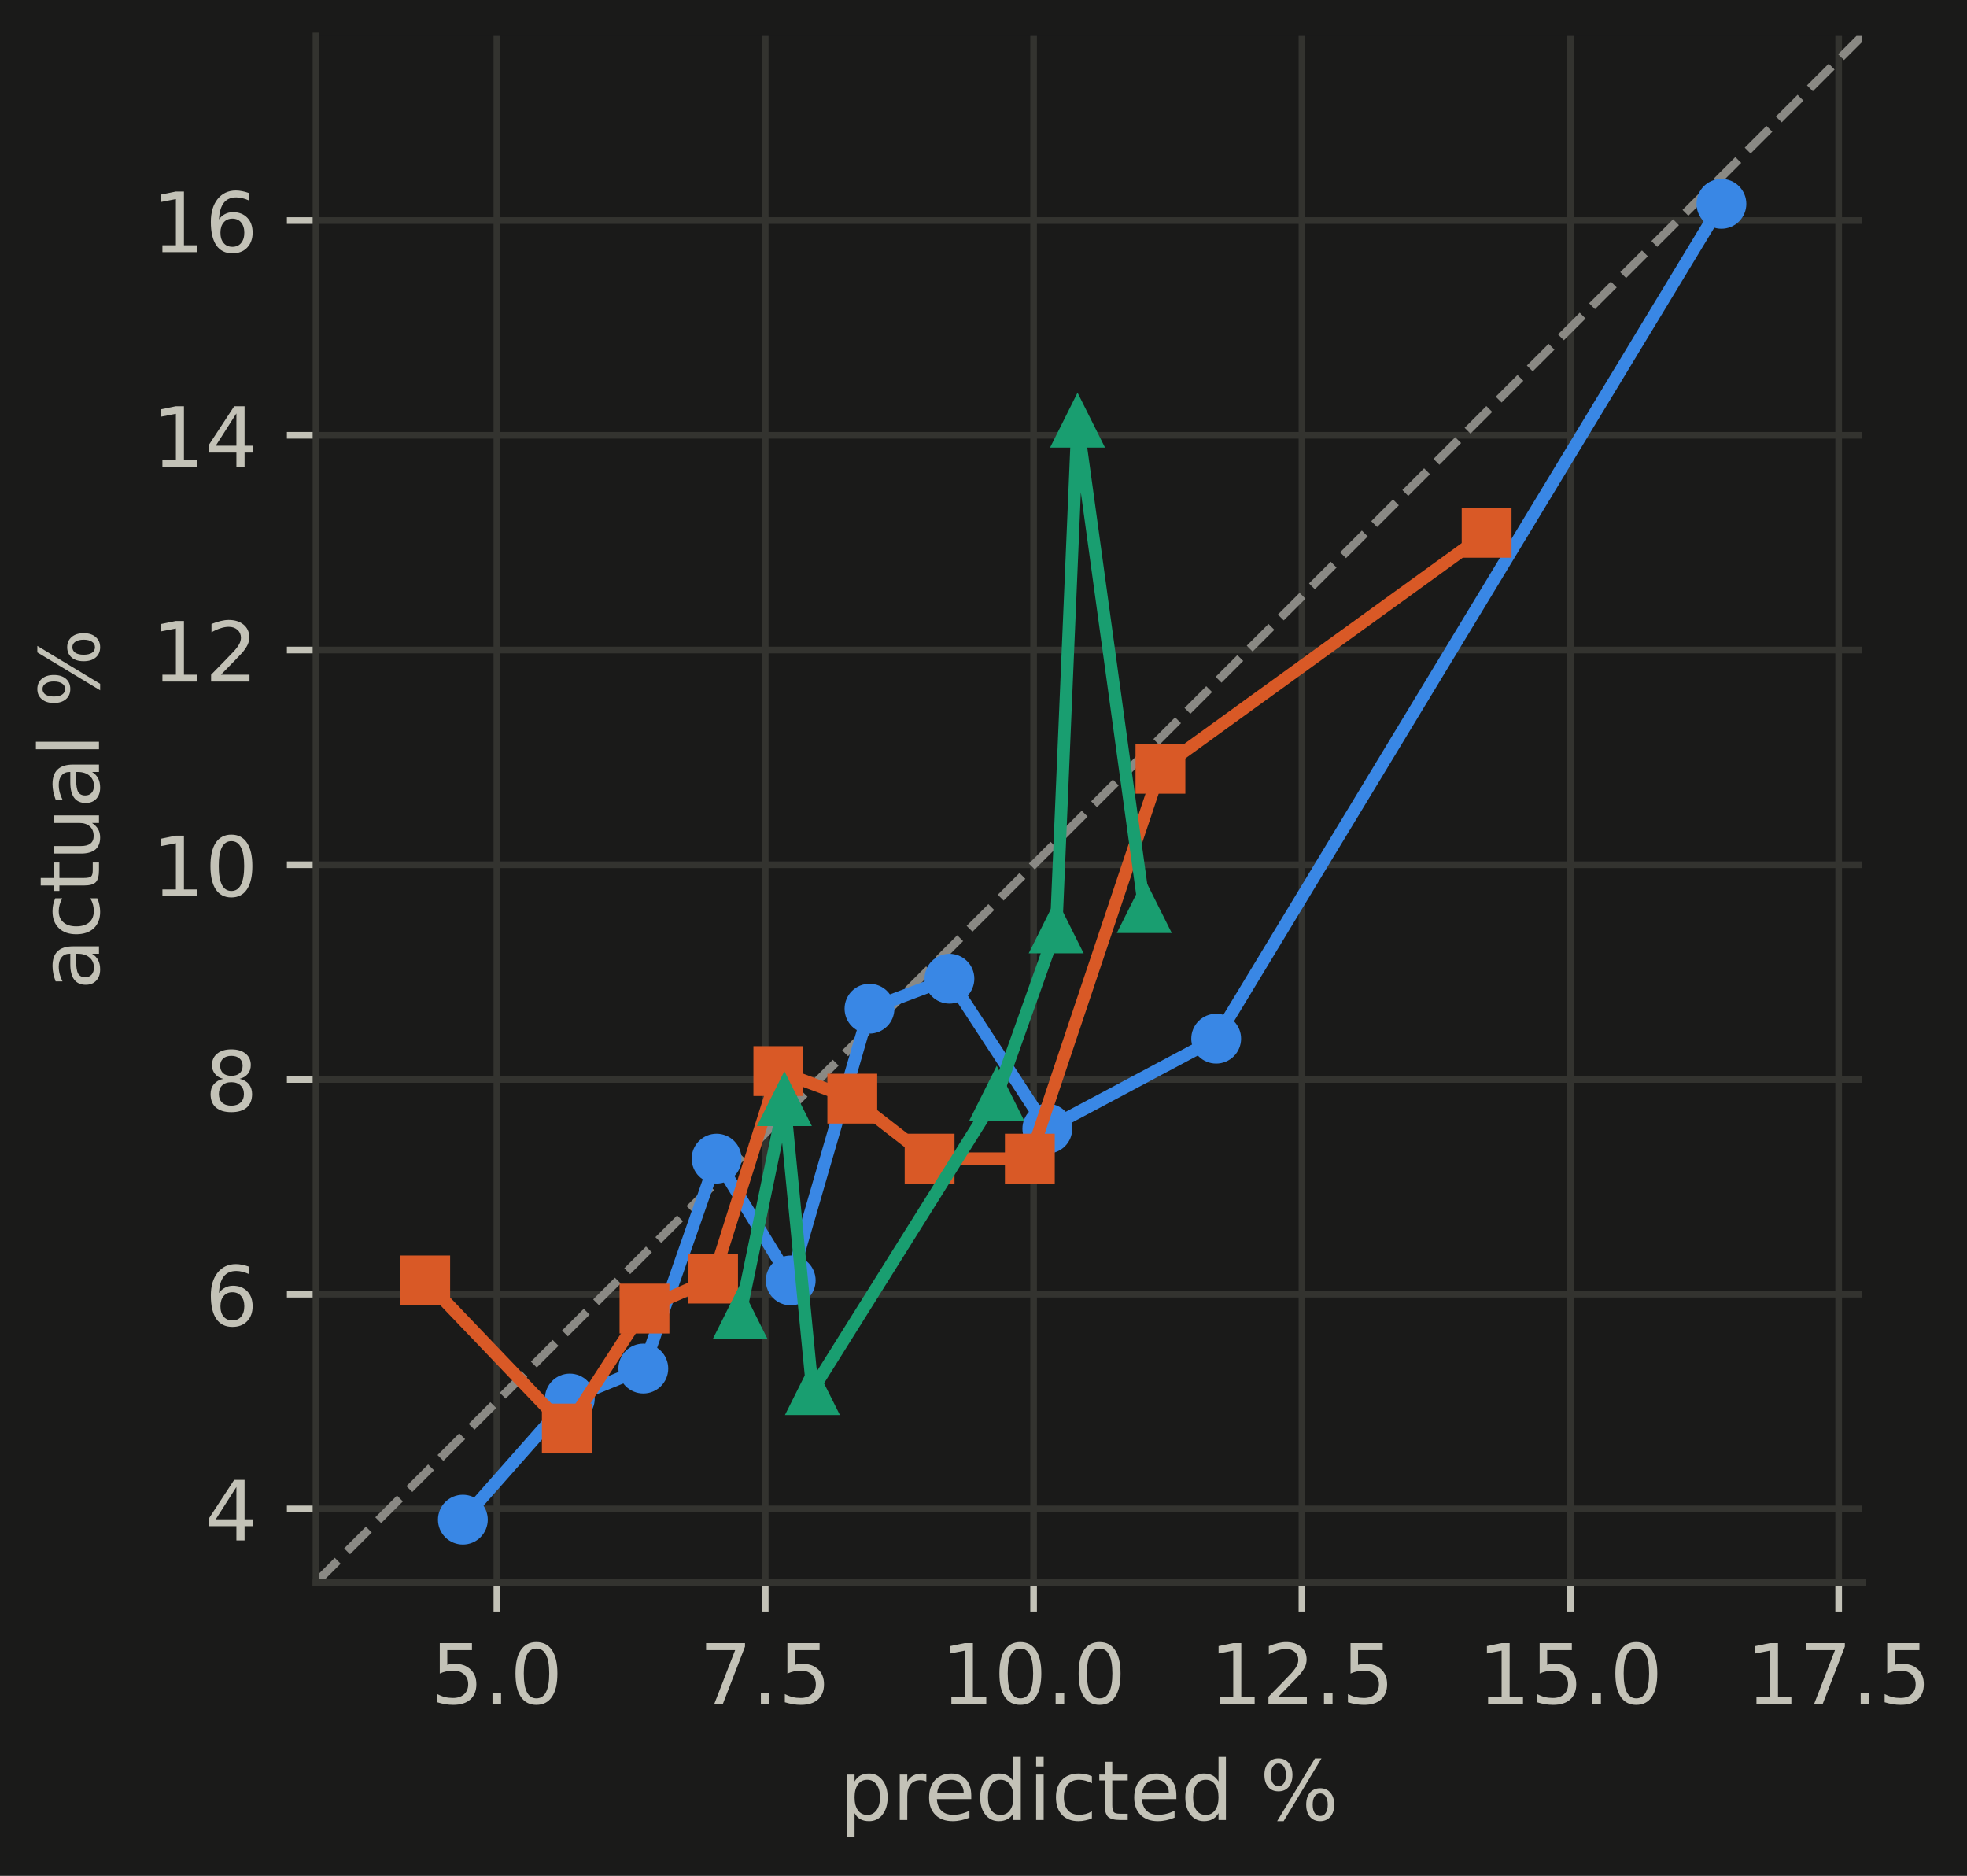
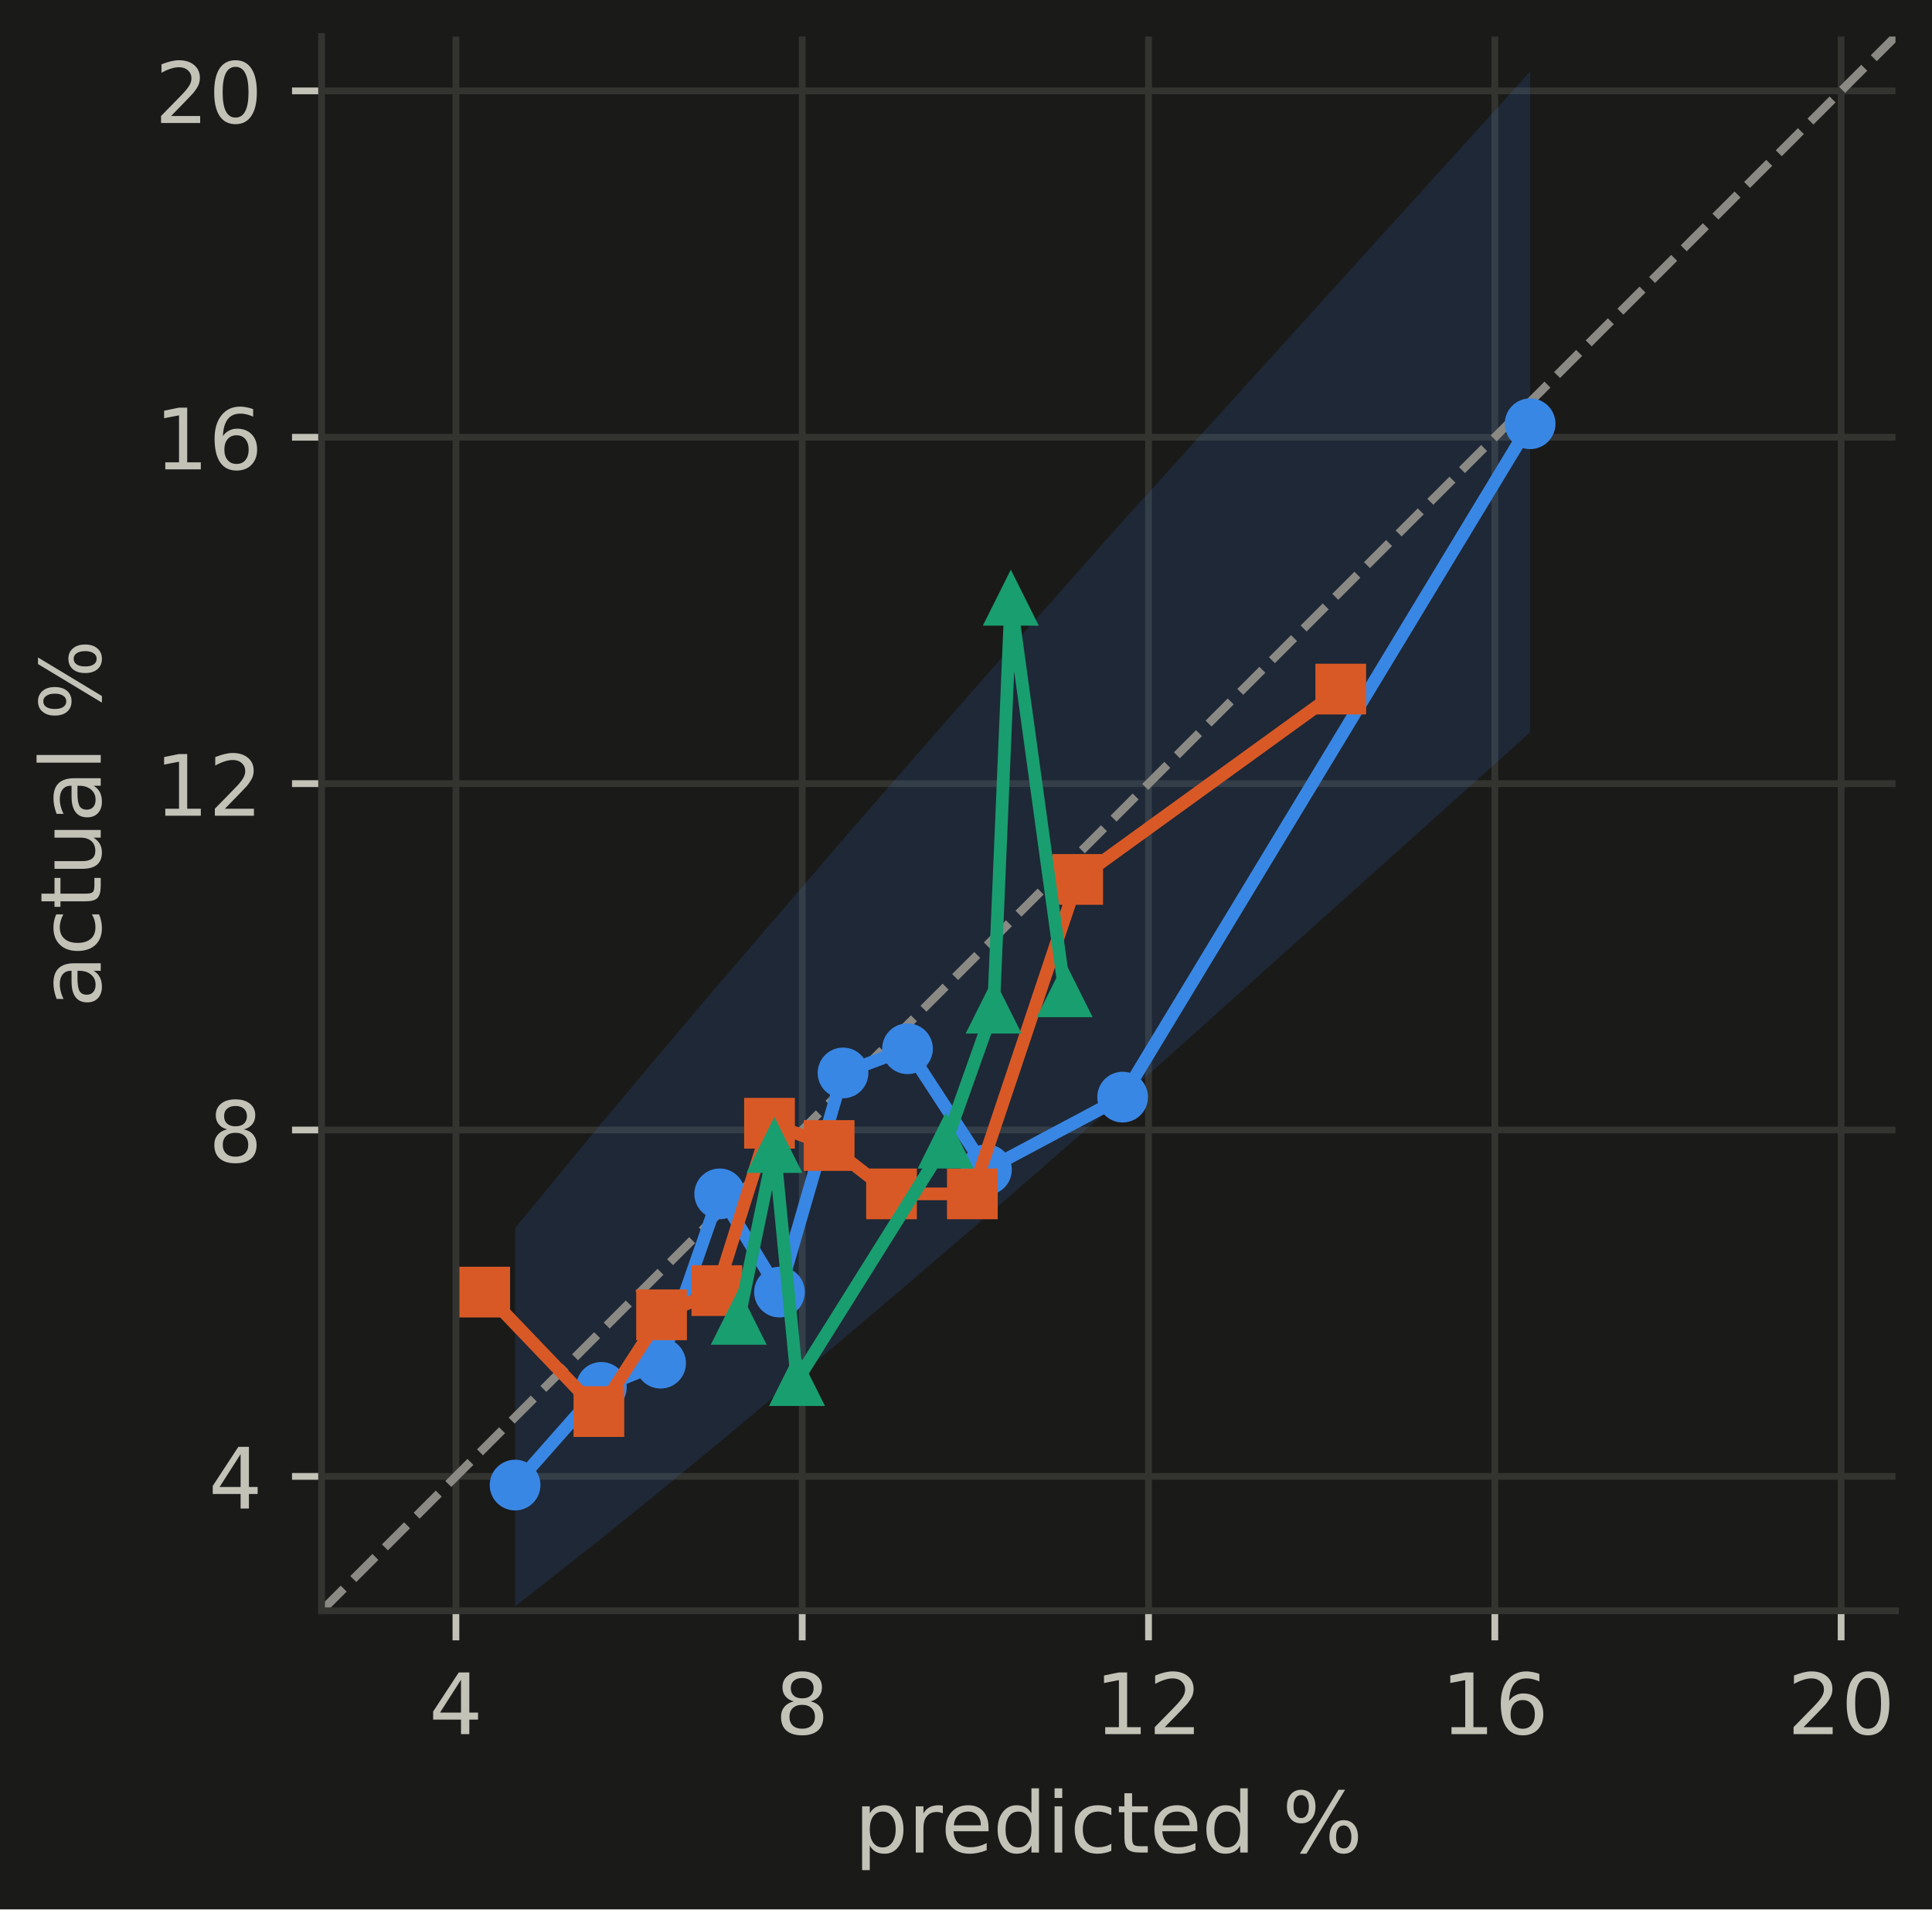
- <svg xmlns="http://www.w3.org/2000/svg" xmlns:xlink="http://www.w3.org/1999/xlink" width="236.848pt" height="225.84pt" viewBox="0 0 236.848 225.84" version="1.1">
+ <svg xmlns="http://www.w3.org/2000/svg" xmlns:xlink="http://www.w3.org/1999/xlink" width="228.565pt" height="225.84pt" viewBox="0 0 228.565 225.84" version="1.1">
  <defs>
    <style type="text/css">*{stroke-linejoin: round; stroke-linecap: butt}</style>
  </defs>
  <g id="figure_1">
    <g id="patch_1">
-       <path d="M 0 225.84  L 236.848 225.84  L 236.848 0  L 0 0  z " style="fill: #1a1a19" />
+       <path d="M 0 225.84  L 228.565 225.84  L 228.565 -0  L 0 -0  z " style="fill: #1a1a19" />
    </g>
    <g id="axes_1">
      <g id="patch_2">
        <path d="M 38.046 190.519  L 224.245 190.519  L 224.245 4.32  L 38.046 4.32  z " style="fill: #1a1a19" />
      </g>
      <g id="matplotlib.axis_1">
        <g id="xtick_1">
          <g id="line2d_1">
-             <path d="M 59.828 190.519  L 59.828 4.32  " clip-path="url(#p90dc7dc027)" style="fill: none; stroke: #33332f; stroke-width: 0.8; stroke-linecap: square" />
+             <path d="M 53.938 190.519  L 53.938 4.32  " clip-path="url(#p293405dffe)" style="fill: none; stroke: #33332f; stroke-width: 0.8; stroke-linecap: square" />
          </g>
          <g id="line2d_2">
            <defs>
              <path id="m048ccd06f0" d="M 0 0  L 0 3.5  " style="stroke: #c3c2b7; stroke-width: 0.8" />
            </defs>
            <g>
-               <use xlink:href="#m048ccd06f0" x="59.828" y="190.519" style="fill: #c3c2b7; stroke: #c3c2b7; stroke-width: 0.8" />
+               <use xlink:href="#m048ccd06f0" x="53.938" y="190.519" style="fill: #c3c2b7; stroke: #c3c2b7; stroke-width: 0.8" />
            </g>
          </g>
          <g id="text_1">
-             <text style="font-size: 10px; font-family: 'DejaVu Sans', 'Bitstream Vera Sans', 'Computer Modern Sans Serif', 'Lucida Grande', 'Verdana', 'Geneva', 'Lucid', 'Arial', 'Helvetica', 'Avant Garde', sans-serif; text-anchor: middle; fill: #c3c2b7" x="59.828" y="205.116" transform="rotate(-0 59.8281 205.1164)">5.0</text>
+             <text style="font-size: 10px; font-family: 'DejaVu Sans', 'Bitstream Vera Sans', 'Computer Modern Sans Serif', 'Lucida Grande', 'Verdana', 'Geneva', 'Lucid', 'Arial', 'Helvetica', 'Avant Garde', sans-serif; text-anchor: middle; fill: #c3c2b7" x="53.938" y="205.116" transform="rotate(-0 53.93787 205.1164)">4</text>
          </g>
        </g>
        <g id="xtick_2">
          <g id="line2d_3">
-             <path d="M 92.142 190.519  L 92.142 4.32  " clip-path="url(#p90dc7dc027)" style="fill: none; stroke: #33332f; stroke-width: 0.8; stroke-linecap: square" />
+             <path d="M 94.907 190.519  L 94.907 4.32  " clip-path="url(#p293405dffe)" style="fill: none; stroke: #33332f; stroke-width: 0.8; stroke-linecap: square" />
          </g>
          <g id="line2d_4">
            <g>
-               <use xlink:href="#m048ccd06f0" x="92.142" y="190.519" style="fill: #c3c2b7; stroke: #c3c2b7; stroke-width: 0.8" />
+               <use xlink:href="#m048ccd06f0" x="94.907" y="190.519" style="fill: #c3c2b7; stroke: #c3c2b7; stroke-width: 0.8" />
            </g>
          </g>
          <g id="text_2">
-             <text style="font-size: 10px; font-family: 'DejaVu Sans', 'Bitstream Vera Sans', 'Computer Modern Sans Serif', 'Lucida Grande', 'Verdana', 'Geneva', 'Lucid', 'Arial', 'Helvetica', 'Avant Garde', sans-serif; text-anchor: middle; fill: #c3c2b7" x="92.142" y="205.116" transform="rotate(-0 92.14153 205.1164)">7.5</text>
+             <text style="font-size: 10px; font-family: 'DejaVu Sans', 'Bitstream Vera Sans', 'Computer Modern Sans Serif', 'Lucida Grande', 'Verdana', 'Geneva', 'Lucid', 'Arial', 'Helvetica', 'Avant Garde', sans-serif; text-anchor: middle; fill: #c3c2b7" x="94.907" y="205.116" transform="rotate(-0 94.90704 205.1164)">8</text>
          </g>
        </g>
        <g id="xtick_3">
          <g id="line2d_5">
-             <path d="M 124.455 190.519  L 124.455 4.32  " clip-path="url(#p90dc7dc027)" style="fill: none; stroke: #33332f; stroke-width: 0.8; stroke-linecap: square" />
+             <path d="M 135.876 190.519  L 135.876 4.32  " clip-path="url(#p293405dffe)" style="fill: none; stroke: #33332f; stroke-width: 0.8; stroke-linecap: square" />
          </g>
          <g id="line2d_6">
            <g>
-               <use xlink:href="#m048ccd06f0" x="124.455" y="190.519" style="fill: #c3c2b7; stroke: #c3c2b7; stroke-width: 0.8" />
+               <use xlink:href="#m048ccd06f0" x="135.876" y="190.519" style="fill: #c3c2b7; stroke: #c3c2b7; stroke-width: 0.8" />
            </g>
          </g>
          <g id="text_3">
-             <text style="font-size: 10px; font-family: 'DejaVu Sans', 'Bitstream Vera Sans', 'Computer Modern Sans Serif', 'Lucida Grande', 'Verdana', 'Geneva', 'Lucid', 'Arial', 'Helvetica', 'Avant Garde', sans-serif; text-anchor: middle; fill: #c3c2b7" x="124.455" y="205.116" transform="rotate(-0 124.455 205.1164)">10.0</text>
+             <text style="font-size: 10px; font-family: 'DejaVu Sans', 'Bitstream Vera Sans', 'Computer Modern Sans Serif', 'Lucida Grande', 'Verdana', 'Geneva', 'Lucid', 'Arial', 'Helvetica', 'Avant Garde', sans-serif; text-anchor: middle; fill: #c3c2b7" x="135.876" y="205.116" transform="rotate(-0 135.8762 205.1164)">12</text>
          </g>
        </g>
        <g id="xtick_4">
          <g id="line2d_7">
-             <path d="M 156.768 190.519  L 156.768 4.32  " clip-path="url(#p90dc7dc027)" style="fill: none; stroke: #33332f; stroke-width: 0.8; stroke-linecap: square" />
+             <path d="M 176.845 190.519  L 176.845 4.32  " clip-path="url(#p293405dffe)" style="fill: none; stroke: #33332f; stroke-width: 0.8; stroke-linecap: square" />
          </g>
          <g id="line2d_8">
            <g>
-               <use xlink:href="#m048ccd06f0" x="156.768" y="190.519" style="fill: #c3c2b7; stroke: #c3c2b7; stroke-width: 0.8" />
+               <use xlink:href="#m048ccd06f0" x="176.845" y="190.519" style="fill: #c3c2b7; stroke: #c3c2b7; stroke-width: 0.8" />
            </g>
          </g>
          <g id="text_4">
-             <text style="font-size: 10px; font-family: 'DejaVu Sans', 'Bitstream Vera Sans', 'Computer Modern Sans Serif', 'Lucida Grande', 'Verdana', 'Geneva', 'Lucid', 'Arial', 'Helvetica', 'Avant Garde', sans-serif; text-anchor: middle; fill: #c3c2b7" x="156.768" y="205.116" transform="rotate(-0 156.7684 205.1164)">12.5</text>
+             <text style="font-size: 10px; font-family: 'DejaVu Sans', 'Bitstream Vera Sans', 'Computer Modern Sans Serif', 'Lucida Grande', 'Verdana', 'Geneva', 'Lucid', 'Arial', 'Helvetica', 'Avant Garde', sans-serif; text-anchor: middle; fill: #c3c2b7" x="176.845" y="205.116" transform="rotate(-0 176.8454 205.1164)">16</text>
          </g>
        </g>
        <g id="xtick_5">
          <g id="line2d_9">
-             <path d="M 189.082 190.519  L 189.082 4.32  " clip-path="url(#p90dc7dc027)" style="fill: none; stroke: #33332f; stroke-width: 0.8; stroke-linecap: square" />
+             <path d="M 217.815 190.519  L 217.815 4.32  " clip-path="url(#p293405dffe)" style="fill: none; stroke: #33332f; stroke-width: 0.8; stroke-linecap: square" />
          </g>
          <g id="line2d_10">
            <g>
-               <use xlink:href="#m048ccd06f0" x="189.082" y="190.519" style="fill: #c3c2b7; stroke: #c3c2b7; stroke-width: 0.8" />
+               <use xlink:href="#m048ccd06f0" x="217.815" y="190.519" style="fill: #c3c2b7; stroke: #c3c2b7; stroke-width: 0.8" />
            </g>
          </g>
          <g id="text_5">
-             <text style="font-size: 10px; font-family: 'DejaVu Sans', 'Bitstream Vera Sans', 'Computer Modern Sans Serif', 'Lucida Grande', 'Verdana', 'Geneva', 'Lucid', 'Arial', 'Helvetica', 'Avant Garde', sans-serif; text-anchor: middle; fill: #c3c2b7" x="189.082" y="205.116" transform="rotate(-0 189.0818 205.1164)">15.0</text>
-           </g>
-         </g>
-         <g id="xtick_6">
-           <g id="line2d_11">
-             <path d="M 221.395 190.519  L 221.395 4.32  " clip-path="url(#p90dc7dc027)" style="fill: none; stroke: #33332f; stroke-width: 0.8; stroke-linecap: square" />
-           </g>
-           <g id="line2d_12">
-             <g>
-               <use xlink:href="#m048ccd06f0" x="221.395" y="190.519" style="fill: #c3c2b7; stroke: #c3c2b7; stroke-width: 0.8" />
-             </g>
-           </g>
-           <g id="text_6">
-             <text style="font-size: 10px; font-family: 'DejaVu Sans', 'Bitstream Vera Sans', 'Computer Modern Sans Serif', 'Lucida Grande', 'Verdana', 'Geneva', 'Lucid', 'Arial', 'Helvetica', 'Avant Garde', sans-serif; text-anchor: middle; fill: #c3c2b7" x="221.395" y="205.116" transform="rotate(-0 221.3953 205.1164)">17.5</text>
-           </g>
-         </g>
-         <g id="text_7">
+             <text style="font-size: 10px; font-family: 'DejaVu Sans', 'Bitstream Vera Sans', 'Computer Modern Sans Serif', 'Lucida Grande', 'Verdana', 'Geneva', 'Lucid', 'Arial', 'Helvetica', 'Avant Garde', sans-serif; text-anchor: middle; fill: #c3c2b7" x="217.815" y="205.116" transform="rotate(-0 217.8145 205.1164)">20</text>
+           </g>
+         </g>
+         <g id="text_6">
          <text style="font-size: 10px; font-family: 'DejaVu Sans', 'Bitstream Vera Sans', 'Computer Modern Sans Serif', 'Lucida Grande', 'Verdana', 'Geneva', 'Lucid', 'Arial', 'Helvetica', 'Avant Garde', sans-serif; text-anchor: middle; fill: #c3c2b7" x="131.145" y="219.117" transform="rotate(-0 131.1452 219.1172)">predicted %</text>
        </g>
      </g>
      <g id="matplotlib.axis_2">
        <g id="ytick_1">
-           <g id="line2d_13">
-             <path d="M 38.046 181.662  L 224.245 181.662  " clip-path="url(#p90dc7dc027)" style="fill: none; stroke: #33332f; stroke-width: 0.8; stroke-linecap: square" />
-           </g>
-           <g id="line2d_14">
+           <g id="line2d_11">
+             <path d="M 38.046 174.627  L 224.245 174.627  " clip-path="url(#p293405dffe)" style="fill: none; stroke: #33332f; stroke-width: 0.8; stroke-linecap: square" />
+           </g>
+           <g id="line2d_12">
            <defs>
              <path id="md1a9dd8a73" d="M 0 0  L -3.5 0  " style="stroke: #c3c2b7; stroke-width: 0.8" />
            </defs>
            <g>
-               <use xlink:href="#md1a9dd8a73" x="38.046" y="181.662" style="fill: #c3c2b7; stroke: #c3c2b7; stroke-width: 0.8" />
+               <use xlink:href="#md1a9dd8a73" x="38.046" y="174.627" style="fill: #c3c2b7; stroke: #c3c2b7; stroke-width: 0.8" />
+             </g>
+           </g>
+           <g id="text_7">
+             <text style="font-size: 10px; font-family: 'DejaVu Sans', 'Bitstream Vera Sans', 'Computer Modern Sans Serif', 'Lucida Grande', 'Verdana', 'Geneva', 'Lucid', 'Arial', 'Helvetica', 'Avant Garde', sans-serif; text-anchor: end; fill: #c3c2b7" x="31.046" y="178.425" transform="rotate(-0 31.04578 178.4255)">4</text>
+           </g>
+         </g>
+         <g id="ytick_2">
+           <g id="line2d_13">
+             <path d="M 38.046 133.657  L 224.245 133.657  " clip-path="url(#p293405dffe)" style="fill: none; stroke: #33332f; stroke-width: 0.8; stroke-linecap: square" />
+           </g>
+           <g id="line2d_14">
+             <g>
+               <use xlink:href="#md1a9dd8a73" x="38.046" y="133.657" style="fill: #c3c2b7; stroke: #c3c2b7; stroke-width: 0.8" />
            </g>
          </g>
          <g id="text_8">
-             <text style="font-size: 10px; font-family: 'DejaVu Sans', 'Bitstream Vera Sans', 'Computer Modern Sans Serif', 'Lucida Grande', 'Verdana', 'Geneva', 'Lucid', 'Arial', 'Helvetica', 'Avant Garde', sans-serif; text-anchor: end; fill: #c3c2b7" x="31.046" y="185.461" transform="rotate(-0 31.04578 185.4606)">4</text>
-           </g>
-         </g>
-         <g id="ytick_2">
+             <text style="font-size: 10px; font-family: 'DejaVu Sans', 'Bitstream Vera Sans', 'Computer Modern Sans Serif', 'Lucida Grande', 'Verdana', 'Geneva', 'Lucid', 'Arial', 'Helvetica', 'Avant Garde', sans-serif; text-anchor: end; fill: #c3c2b7" x="31.046" y="137.456" transform="rotate(-0 31.04578 137.4563)">8</text>
+           </g>
+         </g>
+         <g id="ytick_3">
          <g id="line2d_15">
-             <path d="M 38.046 155.811  L 224.245 155.811  " clip-path="url(#p90dc7dc027)" style="fill: none; stroke: #33332f; stroke-width: 0.8; stroke-linecap: square" />
+             <path d="M 38.046 92.688  L 224.245 92.688  " clip-path="url(#p293405dffe)" style="fill: none; stroke: #33332f; stroke-width: 0.8; stroke-linecap: square" />
          </g>
          <g id="line2d_16">
            <g>
-               <use xlink:href="#md1a9dd8a73" x="38.046" y="155.811" style="fill: #c3c2b7; stroke: #c3c2b7; stroke-width: 0.8" />
+               <use xlink:href="#md1a9dd8a73" x="38.046" y="92.688" style="fill: #c3c2b7; stroke: #c3c2b7; stroke-width: 0.8" />
            </g>
          </g>
          <g id="text_9">
-             <text style="font-size: 10px; font-family: 'DejaVu Sans', 'Bitstream Vera Sans', 'Computer Modern Sans Serif', 'Lucida Grande', 'Verdana', 'Geneva', 'Lucid', 'Arial', 'Helvetica', 'Avant Garde', sans-serif; text-anchor: end; fill: #c3c2b7" x="31.046" y="159.61" transform="rotate(-0 31.04578 159.6099)">6</text>
-           </g>
-         </g>
-         <g id="ytick_3">
+             <text style="font-size: 10px; font-family: 'DejaVu Sans', 'Bitstream Vera Sans', 'Computer Modern Sans Serif', 'Lucida Grande', 'Verdana', 'Geneva', 'Lucid', 'Arial', 'Helvetica', 'Avant Garde', sans-serif; text-anchor: end; fill: #c3c2b7" x="31.046" y="96.487" transform="rotate(-0 31.04578 96.48715)">12</text>
+           </g>
+         </g>
+         <g id="ytick_4">
          <g id="line2d_17">
-             <path d="M 38.046 129.96  L 224.245 129.96  " clip-path="url(#p90dc7dc027)" style="fill: none; stroke: #33332f; stroke-width: 0.8; stroke-linecap: square" />
+             <path d="M 38.046 51.719  L 224.245 51.719  " clip-path="url(#p293405dffe)" style="fill: none; stroke: #33332f; stroke-width: 0.8; stroke-linecap: square" />
          </g>
          <g id="line2d_18">
            <g>
-               <use xlink:href="#md1a9dd8a73" x="38.046" y="129.96" style="fill: #c3c2b7; stroke: #c3c2b7; stroke-width: 0.8" />
+               <use xlink:href="#md1a9dd8a73" x="38.046" y="51.719" style="fill: #c3c2b7; stroke: #c3c2b7; stroke-width: 0.8" />
            </g>
          </g>
          <g id="text_10">
-             <text style="font-size: 10px; font-family: 'DejaVu Sans', 'Bitstream Vera Sans', 'Computer Modern Sans Serif', 'Lucida Grande', 'Verdana', 'Geneva', 'Lucid', 'Arial', 'Helvetica', 'Avant Garde', sans-serif; text-anchor: end; fill: #c3c2b7" x="31.046" y="133.759" transform="rotate(-0 31.04578 133.7591)">8</text>
-           </g>
-         </g>
-         <g id="ytick_4">
+             <text style="font-size: 10px; font-family: 'DejaVu Sans', 'Bitstream Vera Sans', 'Computer Modern Sans Serif', 'Lucida Grande', 'Verdana', 'Geneva', 'Lucid', 'Arial', 'Helvetica', 'Avant Garde', sans-serif; text-anchor: end; fill: #c3c2b7" x="31.046" y="55.518" transform="rotate(-0 31.04578 55.51798)">16</text>
+           </g>
+         </g>
+         <g id="ytick_5">
          <g id="line2d_19">
-             <path d="M 38.046 104.11  L 224.245 104.11  " clip-path="url(#p90dc7dc027)" style="fill: none; stroke: #33332f; stroke-width: 0.8; stroke-linecap: square" />
+             <path d="M 38.046 10.75  L 224.245 10.75  " clip-path="url(#p293405dffe)" style="fill: none; stroke: #33332f; stroke-width: 0.8; stroke-linecap: square" />
          </g>
          <g id="line2d_20">
            <g>
-               <use xlink:href="#md1a9dd8a73" x="38.046" y="104.11" style="fill: #c3c2b7; stroke: #c3c2b7; stroke-width: 0.8" />
+               <use xlink:href="#md1a9dd8a73" x="38.046" y="10.75" style="fill: #c3c2b7; stroke: #c3c2b7; stroke-width: 0.8" />
            </g>
          </g>
          <g id="text_11">
-             <text style="font-size: 10px; font-family: 'DejaVu Sans', 'Bitstream Vera Sans', 'Computer Modern Sans Serif', 'Lucida Grande', 'Verdana', 'Geneva', 'Lucid', 'Arial', 'Helvetica', 'Avant Garde', sans-serif; text-anchor: end; fill: #c3c2b7" x="31.046" y="107.908" transform="rotate(-0 31.04578 107.9084)">10</text>
-           </g>
-         </g>
-         <g id="ytick_5">
-           <g id="line2d_21">
-             <path d="M 38.046 78.259  L 224.245 78.259  " clip-path="url(#p90dc7dc027)" style="fill: none; stroke: #33332f; stroke-width: 0.8; stroke-linecap: square" />
-           </g>
-           <g id="line2d_22">
-             <g>
-               <use xlink:href="#md1a9dd8a73" x="38.046" y="78.259" style="fill: #c3c2b7; stroke: #c3c2b7; stroke-width: 0.8" />
-             </g>
-           </g>
-           <g id="text_12">
-             <text style="font-size: 10px; font-family: 'DejaVu Sans', 'Bitstream Vera Sans', 'Computer Modern Sans Serif', 'Lucida Grande', 'Verdana', 'Geneva', 'Lucid', 'Arial', 'Helvetica', 'Avant Garde', sans-serif; text-anchor: end; fill: #c3c2b7" x="31.046" y="82.058" transform="rotate(-0 31.04578 82.05763)">12</text>
-           </g>
-         </g>
-         <g id="ytick_6">
-           <g id="line2d_23">
-             <path d="M 38.046 52.408  L 224.245 52.408  " clip-path="url(#p90dc7dc027)" style="fill: none; stroke: #33332f; stroke-width: 0.8; stroke-linecap: square" />
-           </g>
-           <g id="line2d_24">
-             <g>
-               <use xlink:href="#md1a9dd8a73" x="38.046" y="52.408" style="fill: #c3c2b7; stroke: #c3c2b7; stroke-width: 0.8" />
-             </g>
-           </g>
-           <g id="text_13">
-             <text style="font-size: 10px; font-family: 'DejaVu Sans', 'Bitstream Vera Sans', 'Computer Modern Sans Serif', 'Lucida Grande', 'Verdana', 'Geneva', 'Lucid', 'Arial', 'Helvetica', 'Avant Garde', sans-serif; text-anchor: end; fill: #c3c2b7" x="31.046" y="56.207" transform="rotate(-0 31.04578 56.20688)">14</text>
-           </g>
-         </g>
-         <g id="ytick_7">
-           <g id="line2d_25">
-             <path d="M 38.046 26.557  L 224.245 26.557  " clip-path="url(#p90dc7dc027)" style="fill: none; stroke: #33332f; stroke-width: 0.8; stroke-linecap: square" />
-           </g>
-           <g id="line2d_26">
-             <g>
-               <use xlink:href="#md1a9dd8a73" x="38.046" y="26.557" style="fill: #c3c2b7; stroke: #c3c2b7; stroke-width: 0.8" />
-             </g>
-           </g>
-           <g id="text_14">
-             <text style="font-size: 10px; font-family: 'DejaVu Sans', 'Bitstream Vera Sans', 'Computer Modern Sans Serif', 'Lucida Grande', 'Verdana', 'Geneva', 'Lucid', 'Arial', 'Helvetica', 'Avant Garde', sans-serif; text-anchor: end; fill: #c3c2b7" x="31.046" y="30.356" transform="rotate(-0 31.04578 30.35613)">16</text>
-           </g>
-         </g>
-         <g id="text_15">
+             <text style="font-size: 10px; font-family: 'DejaVu Sans', 'Bitstream Vera Sans', 'Computer Modern Sans Serif', 'Lucida Grande', 'Verdana', 'Geneva', 'Lucid', 'Arial', 'Helvetica', 'Avant Garde', sans-serif; text-anchor: end; fill: #c3c2b7" x="31.046" y="14.549" transform="rotate(-0 31.04578 14.54882)">20</text>
+           </g>
+         </g>
+         <g id="text_12">
          <text style="font-size: 10px; font-family: 'DejaVu Sans', 'Bitstream Vera Sans', 'Computer Modern Sans Serif', 'Lucida Grande', 'Verdana', 'Geneva', 'Lucid', 'Arial', 'Helvetica', 'Avant Garde', sans-serif; text-anchor: middle; fill: #c3c2b7" x="11.918" y="97.419" transform="rotate(-90 11.91844 97.41937)">actual %</text>
        </g>
      </g>
-       <g id="line2d_27">
-         <path d="M 38.046 190.519  L 224.245 4.32  " clip-path="url(#p90dc7dc027)" style="fill: none; stroke-dasharray: 3.7,1.6; stroke-dashoffset: 0; stroke: #8a8984" />
-       </g>
-       <g id="line2d_28">
-         <path d="M 55.734 182.958  L 68.613 168.375  L 77.461 164.765  L 86.283 139.492  L 95.21 154.155  L 104.696 121.44  L 114.321 117.829  L 126.111 135.881  L 146.442 125.05  L 207.278 24.541  " clip-path="url(#p90dc7dc027)" style="fill: none; stroke: #3987e5; stroke-width: 1.5; stroke-linecap: square" />
+       <g id="FillBetweenPolyCollection_1">
+         <defs>
+           <path id="m63b00f61f4" d="M 60.936 -80.589  L 60.936 -35.833  L 71.142 -43.861  L 78.153 -49.529  L 85.144 -55.265  L 92.217 -61.185  L 99.734 -67.467  L 107.362 -73.948  L 116.704 -81.971  L 132.814 -95.992  L 181.022 -139.218  L 181.022 -217.377  L 181.022 -217.377  L 132.814 -164.187  L 116.704 -145.987  L 107.362 -135.325  L 99.734 -126.552  L 92.217 -117.8  L 85.144 -109.572  L 78.153 -101.327  L 71.142 -92.973  L 60.936 -80.589  z " />
+         </defs>
+         <g clip-path="url(#p293405dffe)">
+           <use xlink:href="#m63b00f61f4" x="0" y="225.84" style="fill: #3987e5; fill-opacity: 0.14" />
+         </g>
+       </g>
+       <g id="line2d_21">
+         <path d="M 38.046 190.519  L 224.245 4.32  " clip-path="url(#p293405dffe)" style="fill: none; stroke-dasharray: 3.7,1.6; stroke-dashoffset: 0; stroke: #8a8984" />
+       </g>
+       <g id="line2d_22">
+         <path d="M 60.936 175.654  L 71.142 164.098  L 78.153 161.237  L 85.144 141.21  L 92.217 152.83  L 99.734 126.906  L 107.362 124.045  L 116.704 138.349  L 132.814 129.767  L 181.022 50.121  " clip-path="url(#p293405dffe)" style="fill: none; stroke: #3987e5; stroke-width: 1.5; stroke-linecap: square" />
        <defs>
          <path id="md4db98374d" d="M 0 2.5  C 0.663 2.5 1.299 2.237 1.768 1.768  C 2.237 1.299 2.5 0.663 2.5 0  C 2.5 -0.663 2.237 -1.299 1.768 -1.768  C 1.299 -2.237 0.663 -2.5 0 -2.5  C -0.663 -2.5 -1.299 -2.237 -1.768 -1.768  C -2.237 -1.299 -2.5 -0.663 -2.5 0  C -2.5 0.663 -2.237 1.299 -1.768 1.768  C -1.299 2.237 -0.663 2.5 0 2.5  z " style="stroke: #3987e5" />
        </defs>
-         <g clip-path="url(#p90dc7dc027)">
-           <use xlink:href="#md4db98374d" x="55.734" y="182.958" style="fill: #3987e5; stroke: #3987e5" />
-           <use xlink:href="#md4db98374d" x="68.613" y="168.375" style="fill: #3987e5; stroke: #3987e5" />
-           <use xlink:href="#md4db98374d" x="77.461" y="164.765" style="fill: #3987e5; stroke: #3987e5" />
-           <use xlink:href="#md4db98374d" x="86.283" y="139.492" style="fill: #3987e5; stroke: #3987e5" />
-           <use xlink:href="#md4db98374d" x="95.21" y="154.155" style="fill: #3987e5; stroke: #3987e5" />
-           <use xlink:href="#md4db98374d" x="104.696" y="121.44" style="fill: #3987e5; stroke: #3987e5" />
-           <use xlink:href="#md4db98374d" x="114.321" y="117.829" style="fill: #3987e5; stroke: #3987e5" />
-           <use xlink:href="#md4db98374d" x="126.111" y="135.881" style="fill: #3987e5; stroke: #3987e5" />
-           <use xlink:href="#md4db98374d" x="146.442" y="125.05" style="fill: #3987e5; stroke: #3987e5" />
-           <use xlink:href="#md4db98374d" x="207.278" y="24.541" style="fill: #3987e5; stroke: #3987e5" />
-         </g>
-       </g>
-       <g id="line2d_29">
-         <path d="M 51.201 154.155  L 68.25 171.986  L 77.602 157.544  L 85.859 153.934  L 93.719 128.952  L 102.624 132.271  L 111.933 139.492  L 124.003 139.492  L 139.729 92.556  L 179.005 64.145  " clip-path="url(#p90dc7dc027)" style="fill: none; stroke: #d95926; stroke-width: 1.5; stroke-linecap: square" />
+         <g clip-path="url(#p293405dffe)">
+           <use xlink:href="#md4db98374d" x="60.936" y="175.654" style="fill: #3987e5; stroke: #3987e5" />
+           <use xlink:href="#md4db98374d" x="71.142" y="164.098" style="fill: #3987e5; stroke: #3987e5" />
+           <use xlink:href="#md4db98374d" x="78.153" y="161.237" style="fill: #3987e5; stroke: #3987e5" />
+           <use xlink:href="#md4db98374d" x="85.144" y="141.21" style="fill: #3987e5; stroke: #3987e5" />
+           <use xlink:href="#md4db98374d" x="92.217" y="152.83" style="fill: #3987e5; stroke: #3987e5" />
+           <use xlink:href="#md4db98374d" x="99.734" y="126.906" style="fill: #3987e5; stroke: #3987e5" />
+           <use xlink:href="#md4db98374d" x="107.362" y="124.045" style="fill: #3987e5; stroke: #3987e5" />
+           <use xlink:href="#md4db98374d" x="116.704" y="138.349" style="fill: #3987e5; stroke: #3987e5" />
+           <use xlink:href="#md4db98374d" x="132.814" y="129.767" style="fill: #3987e5; stroke: #3987e5" />
+           <use xlink:href="#md4db98374d" x="181.022" y="50.121" style="fill: #3987e5; stroke: #3987e5" />
+         </g>
+       </g>
+       <g id="line2d_23">
+         <path d="M 57.344 152.83  L 70.853 166.959  L 78.264 155.515  L 84.807 152.654  L 91.036 132.859  L 98.093 135.489  L 105.469 141.21  L 115.034 141.21  L 127.495 104.018  L 158.618 81.505  " clip-path="url(#p293405dffe)" style="fill: none; stroke: #d95926; stroke-width: 1.5; stroke-linecap: square" />
        <defs>
          <path id="m0ee587f61e" d="M -2.5 2.5  L 2.5 2.5  L 2.5 -2.5  L -2.5 -2.5  z " style="stroke: #d95926; stroke-linejoin: miter" />
        </defs>
-         <g clip-path="url(#p90dc7dc027)">
-           <use xlink:href="#m0ee587f61e" x="51.201" y="154.155" style="fill: #d95926; stroke: #d95926; stroke-linejoin: miter" />
-           <use xlink:href="#m0ee587f61e" x="68.25" y="171.986" style="fill: #d95926; stroke: #d95926; stroke-linejoin: miter" />
-           <use xlink:href="#m0ee587f61e" x="77.602" y="157.544" style="fill: #d95926; stroke: #d95926; stroke-linejoin: miter" />
-           <use xlink:href="#m0ee587f61e" x="85.859" y="153.934" style="fill: #d95926; stroke: #d95926; stroke-linejoin: miter" />
-           <use xlink:href="#m0ee587f61e" x="93.719" y="128.952" style="fill: #d95926; stroke: #d95926; stroke-linejoin: miter" />
-           <use xlink:href="#m0ee587f61e" x="102.624" y="132.271" style="fill: #d95926; stroke: #d95926; stroke-linejoin: miter" />
-           <use xlink:href="#m0ee587f61e" x="111.933" y="139.492" style="fill: #d95926; stroke: #d95926; stroke-linejoin: miter" />
-           <use xlink:href="#m0ee587f61e" x="124.003" y="139.492" style="fill: #d95926; stroke: #d95926; stroke-linejoin: miter" />
-           <use xlink:href="#m0ee587f61e" x="139.729" y="92.556" style="fill: #d95926; stroke: #d95926; stroke-linejoin: miter" />
-           <use xlink:href="#m0ee587f61e" x="179.005" y="64.145" style="fill: #d95926; stroke: #d95926; stroke-linejoin: miter" />
-         </g>
-       </g>
-       <g id="line2d_30">
-         <path d="M 89.124 158.232  L 94.449 132.574  L 97.824 167.361  L 120.017 131.924  L 127.175 111.775  L 129.747 50.887  L 137.785 109.332  " clip-path="url(#p90dc7dc027)" style="fill: none; stroke: #199e70; stroke-width: 1.5; stroke-linecap: square" />
+         <g clip-path="url(#p293405dffe)">
+           <use xlink:href="#m0ee587f61e" x="57.344" y="152.83" style="fill: #d95926; stroke: #d95926; stroke-linejoin: miter" />
+           <use xlink:href="#m0ee587f61e" x="70.853" y="166.959" style="fill: #d95926; stroke: #d95926; stroke-linejoin: miter" />
+           <use xlink:href="#m0ee587f61e" x="78.264" y="155.515" style="fill: #d95926; stroke: #d95926; stroke-linejoin: miter" />
+           <use xlink:href="#m0ee587f61e" x="84.807" y="152.654" style="fill: #d95926; stroke: #d95926; stroke-linejoin: miter" />
+           <use xlink:href="#m0ee587f61e" x="91.036" y="132.859" style="fill: #d95926; stroke: #d95926; stroke-linejoin: miter" />
+           <use xlink:href="#m0ee587f61e" x="98.093" y="135.489" style="fill: #d95926; stroke: #d95926; stroke-linejoin: miter" />
+           <use xlink:href="#m0ee587f61e" x="105.469" y="141.21" style="fill: #d95926; stroke: #d95926; stroke-linejoin: miter" />
+           <use xlink:href="#m0ee587f61e" x="115.034" y="141.21" style="fill: #d95926; stroke: #d95926; stroke-linejoin: miter" />
+           <use xlink:href="#m0ee587f61e" x="127.495" y="104.018" style="fill: #d95926; stroke: #d95926; stroke-linejoin: miter" />
+           <use xlink:href="#m0ee587f61e" x="158.618" y="81.505" style="fill: #d95926; stroke: #d95926; stroke-linejoin: miter" />
+         </g>
+       </g>
+       <g id="line2d_24">
+         <path d="M 87.395 156.06  L 91.615 135.729  L 94.289 163.295  L 111.875 135.213  L 117.547 119.247  L 119.585 70.999  L 125.955 117.311  " clip-path="url(#p293405dffe)" style="fill: none; stroke: #199e70; stroke-width: 1.5; stroke-linecap: square" />
        <defs>
          <path id="m65703d15d7" d="M 0 -2.5  L -2.5 2.5  L 2.5 2.5  z " style="stroke: #199e70; stroke-linejoin: miter" />
        </defs>
-         <g clip-path="url(#p90dc7dc027)">
-           <use xlink:href="#m65703d15d7" x="89.124" y="158.232" style="fill: #199e70; stroke: #199e70; stroke-linejoin: miter" />
-           <use xlink:href="#m65703d15d7" x="94.449" y="132.574" style="fill: #199e70; stroke: #199e70; stroke-linejoin: miter" />
-           <use xlink:href="#m65703d15d7" x="97.824" y="167.361" style="fill: #199e70; stroke: #199e70; stroke-linejoin: miter" />
-           <use xlink:href="#m65703d15d7" x="120.017" y="131.924" style="fill: #199e70; stroke: #199e70; stroke-linejoin: miter" />
-           <use xlink:href="#m65703d15d7" x="127.175" y="111.775" style="fill: #199e70; stroke: #199e70; stroke-linejoin: miter" />
-           <use xlink:href="#m65703d15d7" x="129.747" y="50.887" style="fill: #199e70; stroke: #199e70; stroke-linejoin: miter" />
-           <use xlink:href="#m65703d15d7" x="137.785" y="109.332" style="fill: #199e70; stroke: #199e70; stroke-linejoin: miter" />
+         <g clip-path="url(#p293405dffe)">
+           <use xlink:href="#m65703d15d7" x="87.395" y="156.06" style="fill: #199e70; stroke: #199e70; stroke-linejoin: miter" />
+           <use xlink:href="#m65703d15d7" x="91.615" y="135.729" style="fill: #199e70; stroke: #199e70; stroke-linejoin: miter" />
+           <use xlink:href="#m65703d15d7" x="94.289" y="163.295" style="fill: #199e70; stroke: #199e70; stroke-linejoin: miter" />
+           <use xlink:href="#m65703d15d7" x="111.875" y="135.213" style="fill: #199e70; stroke: #199e70; stroke-linejoin: miter" />
+           <use xlink:href="#m65703d15d7" x="117.547" y="119.247" style="fill: #199e70; stroke: #199e70; stroke-linejoin: miter" />
+           <use xlink:href="#m65703d15d7" x="119.585" y="70.999" style="fill: #199e70; stroke: #199e70; stroke-linejoin: miter" />
+           <use xlink:href="#m65703d15d7" x="125.955" y="117.311" style="fill: #199e70; stroke: #199e70; stroke-linejoin: miter" />
        </g>
      </g>
      <g id="patch_3">
        <path d="M 38.046 190.519  L 38.046 4.32  " style="fill: none; stroke: #33332f; stroke-width: 0.8; stroke-linejoin: miter; stroke-linecap: square" />
      </g>
      <g id="patch_4">
        <path d="M 38.046 190.519  L 224.245 190.519  " style="fill: none; stroke: #33332f; stroke-width: 0.8; stroke-linejoin: miter; stroke-linecap: square" />
      </g>
    </g>
  </g>
  <defs>
-     <clipPath id="p90dc7dc027">
+     <clipPath id="p293405dffe">
      <rect x="38.046" y="4.32" width="186.199" height="186.199" />
    </clipPath>
  </defs>
</svg>
